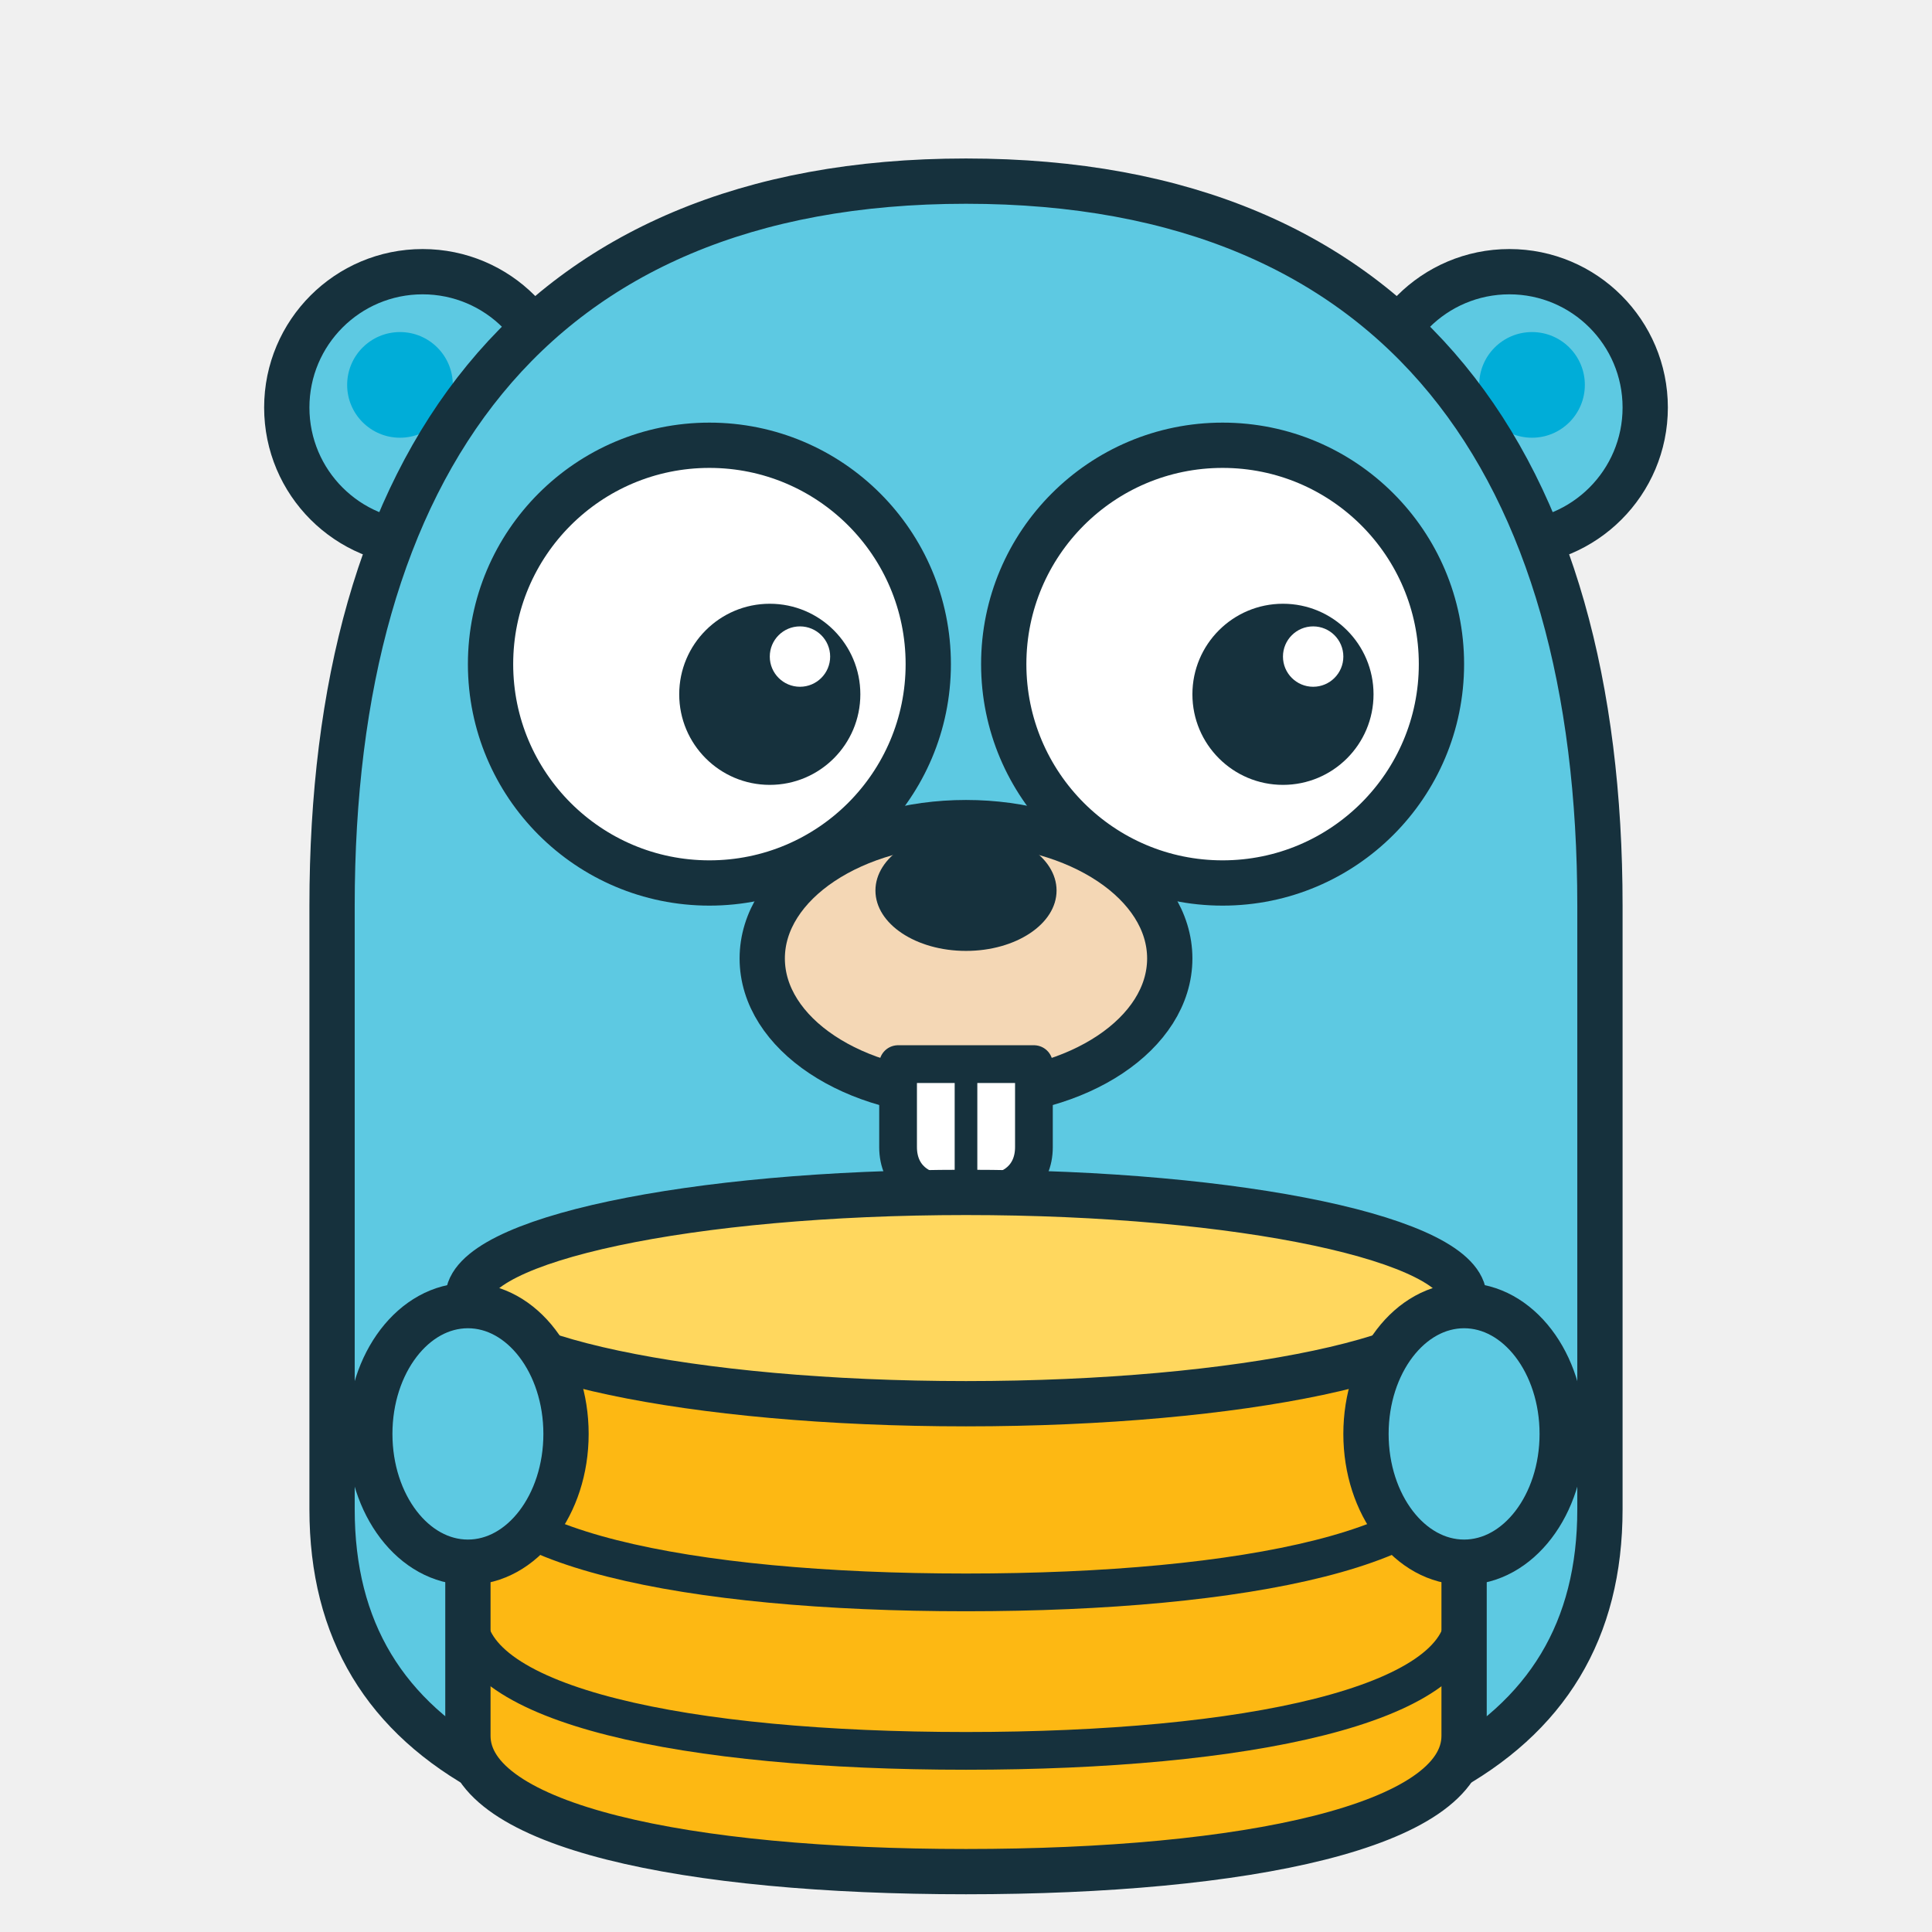
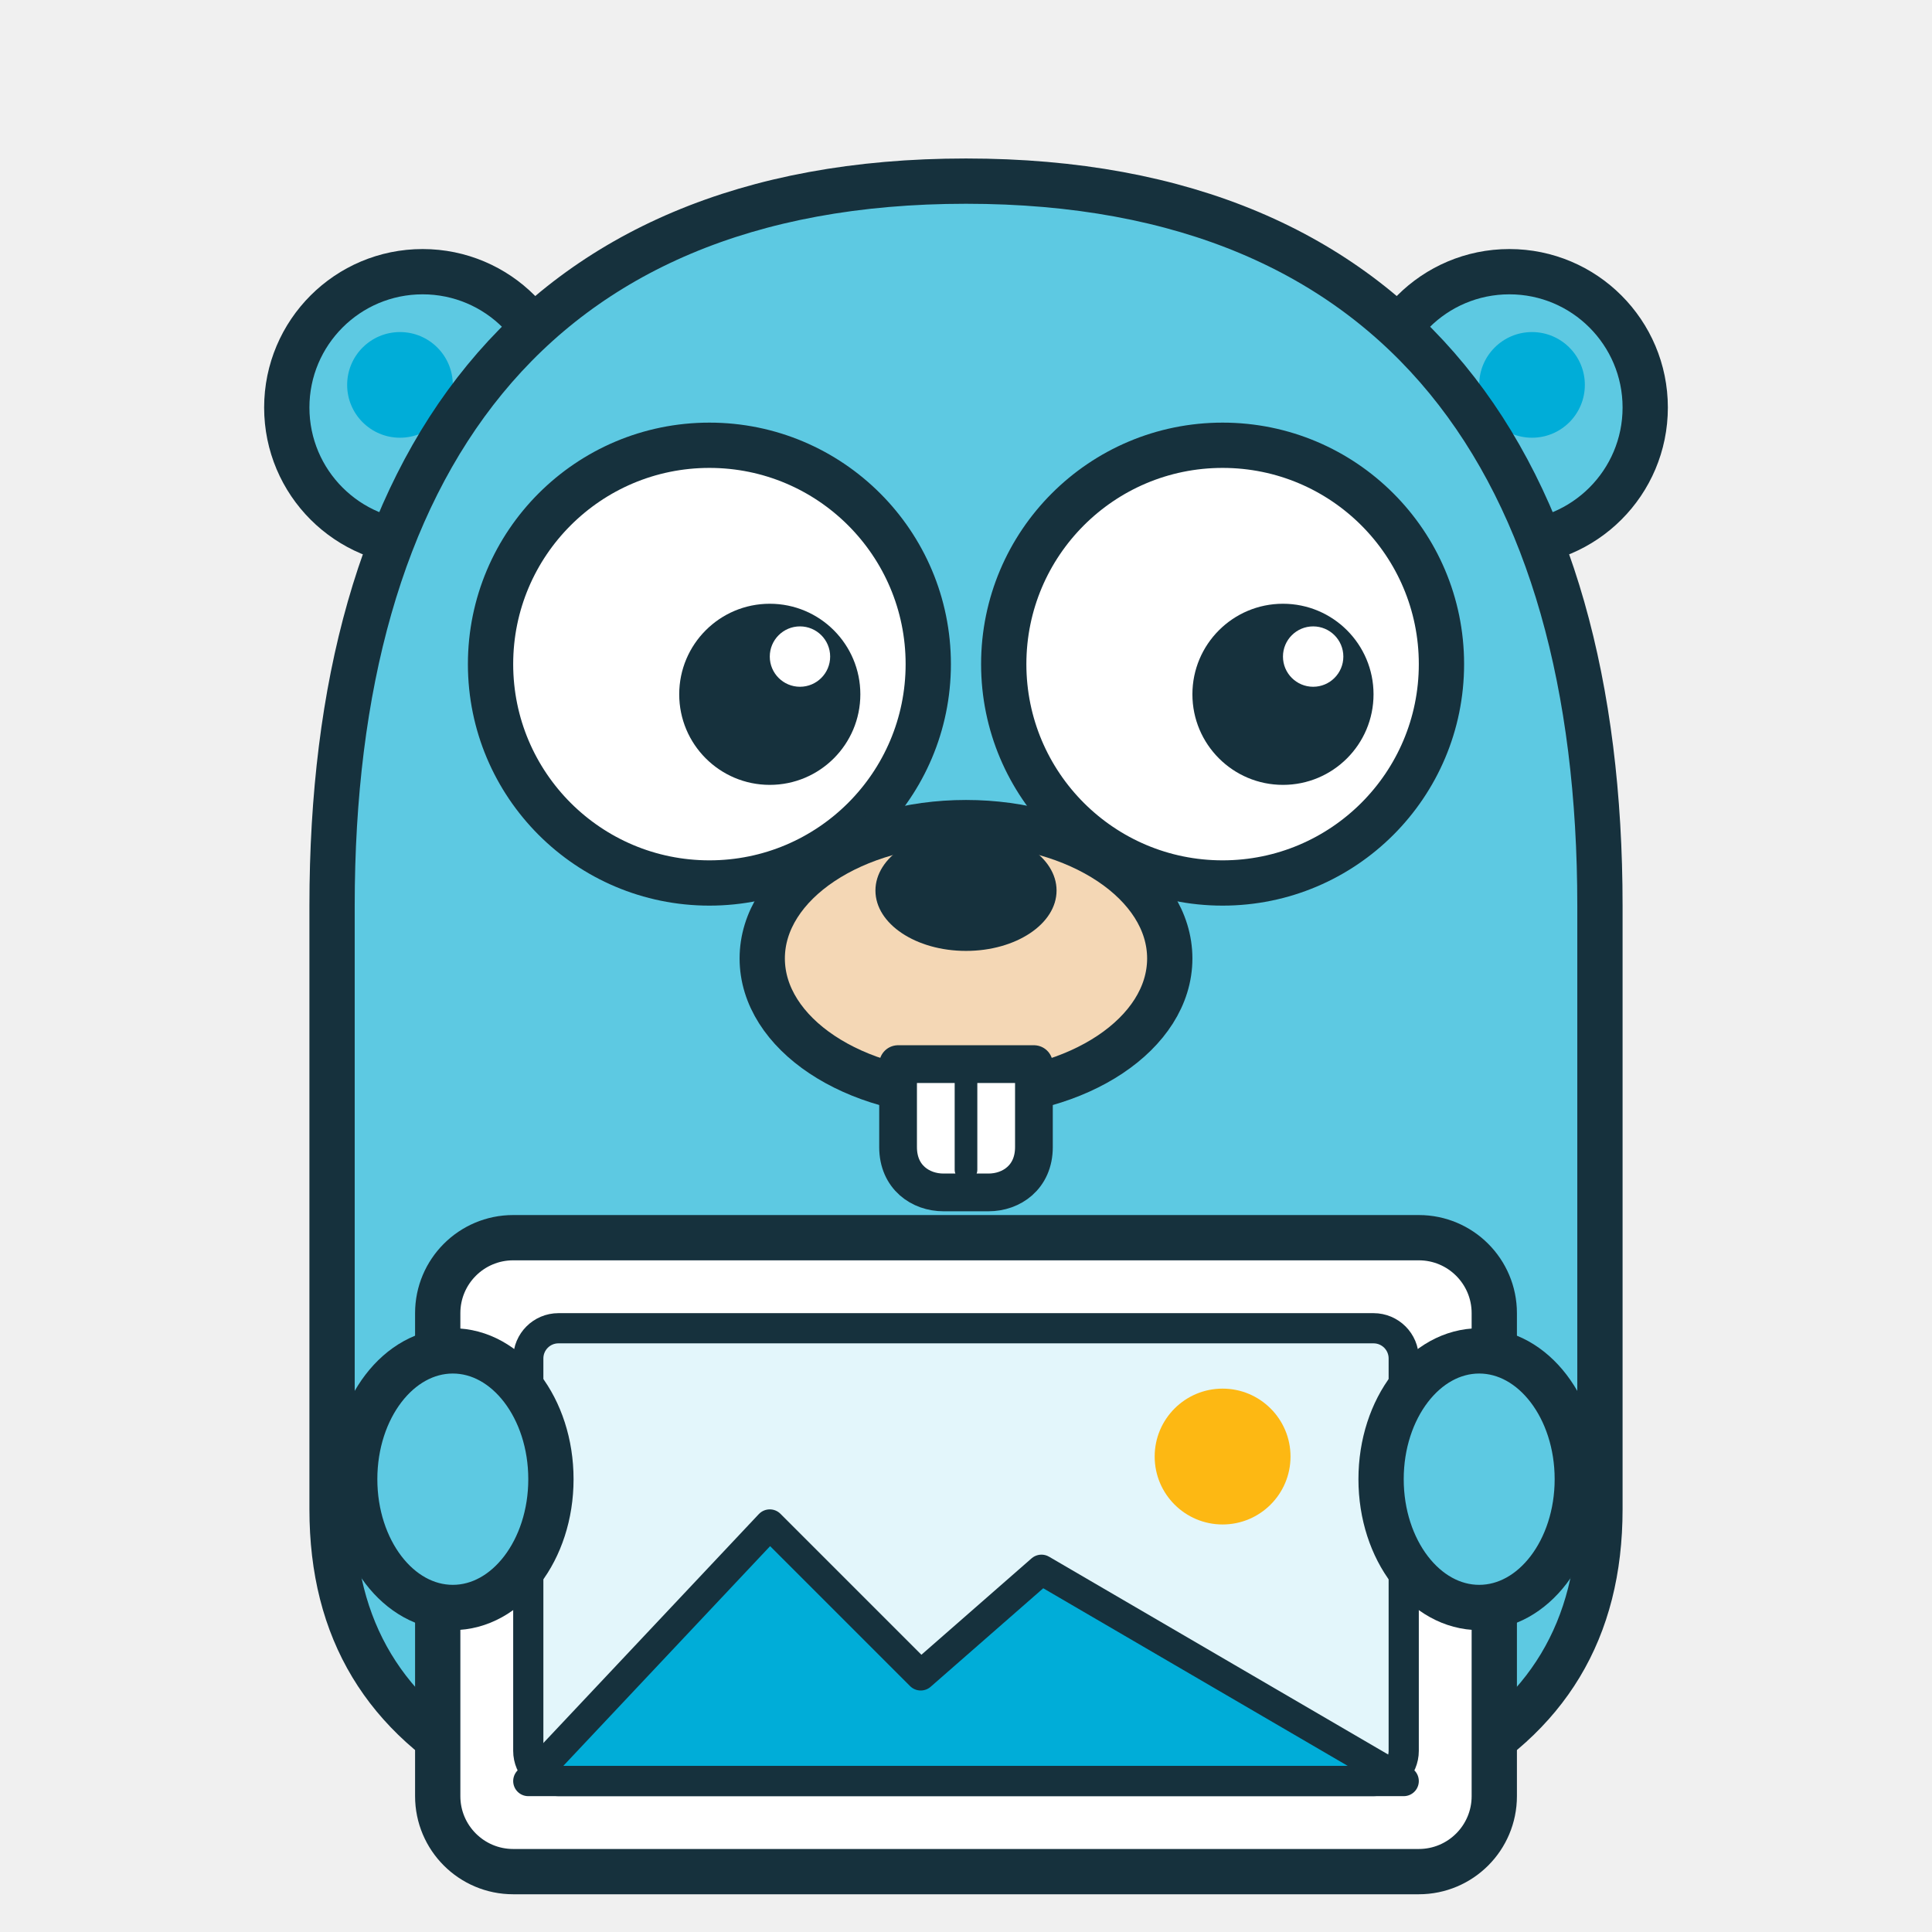
- <svg xmlns="http://www.w3.org/2000/svg" viewBox="0 0 256 256" role="img" aria-label="Goptimizer: a gopher hugging a database">
+ <svg xmlns="http://www.w3.org/2000/svg" viewBox="0 0 256 256" role="img" aria-label="Goptimizer: a gopher hugging a photo">
  <g stroke="#16313D" stroke-width="6" stroke-linejoin="round" stroke-linecap="round">
    <circle cx="56" cy="54" r="18" fill="#5DC9E2" />
    <circle cx="200" cy="54" r="18" fill="#5DC9E2" />
  </g>
  <circle cx="53" cy="51" r="7" fill="#00ADD8" />
  <circle cx="203" cy="51" r="7" fill="#00ADD8" />
  <g stroke="#16313D" stroke-width="6" stroke-linejoin="round" stroke-linecap="round">
    <path d="M128 24C186 24 212 62 212 120V200C212 232 184 246 128 246C72 246 44 232 44 200V120C44 62 70 24 128 24Z" fill="#5DC9E2" />
    <circle cx="94" cy="88" r="29" fill="#FFFFFF" />
    <circle cx="162" cy="88" r="29" fill="#FFFFFF" />
    <ellipse cx="128" cy="127" rx="27" ry="18" fill="#F4D7B5" />
    <path d="M119 141H137V152C137 156 134 158 131 158H125C122 158 119 156 119 152Z" fill="#FFFFFF" stroke-width="5" />
-     <path d="M62 172H194V230C194 242 165 248 128 248C91 248 62 242 62 230Z" fill="#FDB813" />
-     <path d="M62 193C62 205 91 211 128 211C165 211 194 205 194 193" fill="none" stroke-width="5" />
-     <path d="M62 214C62 226 91 232 128 232C165 232 194 226 194 214" fill="none" stroke-width="5" />
-     <ellipse cx="128" cy="172" rx="66" ry="14" fill="#FFD75E" />
-     <ellipse cx="62" cy="190" rx="13" ry="17" fill="#5DC9E2" />
-     <ellipse cx="194" cy="190" rx="13" ry="17" fill="#5DC9E2" />
+     <rect x="58" y="164" width="140" height="84" rx="10" fill="#FFFFFF" />
+   </g>
+   <rect x="70" y="176" width="116" height="60" rx="4" fill="#E3F6FB" />
+   <circle cx="162" cy="193" r="9" fill="#FDB813" />
+   <path d="M70 236L102 202L122 222L138 208L186 236Z" fill="#00ADD8" stroke="#16313D" stroke-width="4" stroke-linejoin="round" />
+   <rect x="70" y="176" width="116" height="60" rx="4" fill="none" stroke="#16313D" stroke-width="4" />
+   <g stroke="#16313D" stroke-width="6" stroke-linejoin="round" stroke-linecap="round">
+     <ellipse cx="60" cy="196" rx="13" ry="17" fill="#5DC9E2" />
+     <ellipse cx="196" cy="196" rx="13" ry="17" fill="#5DC9E2" />
  </g>
  <circle cx="102" cy="92" r="12" fill="#16313D" />
  <circle cx="170" cy="92" r="12" fill="#16313D" />
  <circle cx="106" cy="87" r="4" fill="#FFFFFF" />
  <circle cx="174" cy="87" r="4" fill="#FFFFFF" />
  <ellipse cx="128" cy="118" rx="12" ry="8" fill="#16313D" />
  <path d="M128 143V155" stroke="#16313D" stroke-width="3" stroke-linecap="round" />
</svg>
